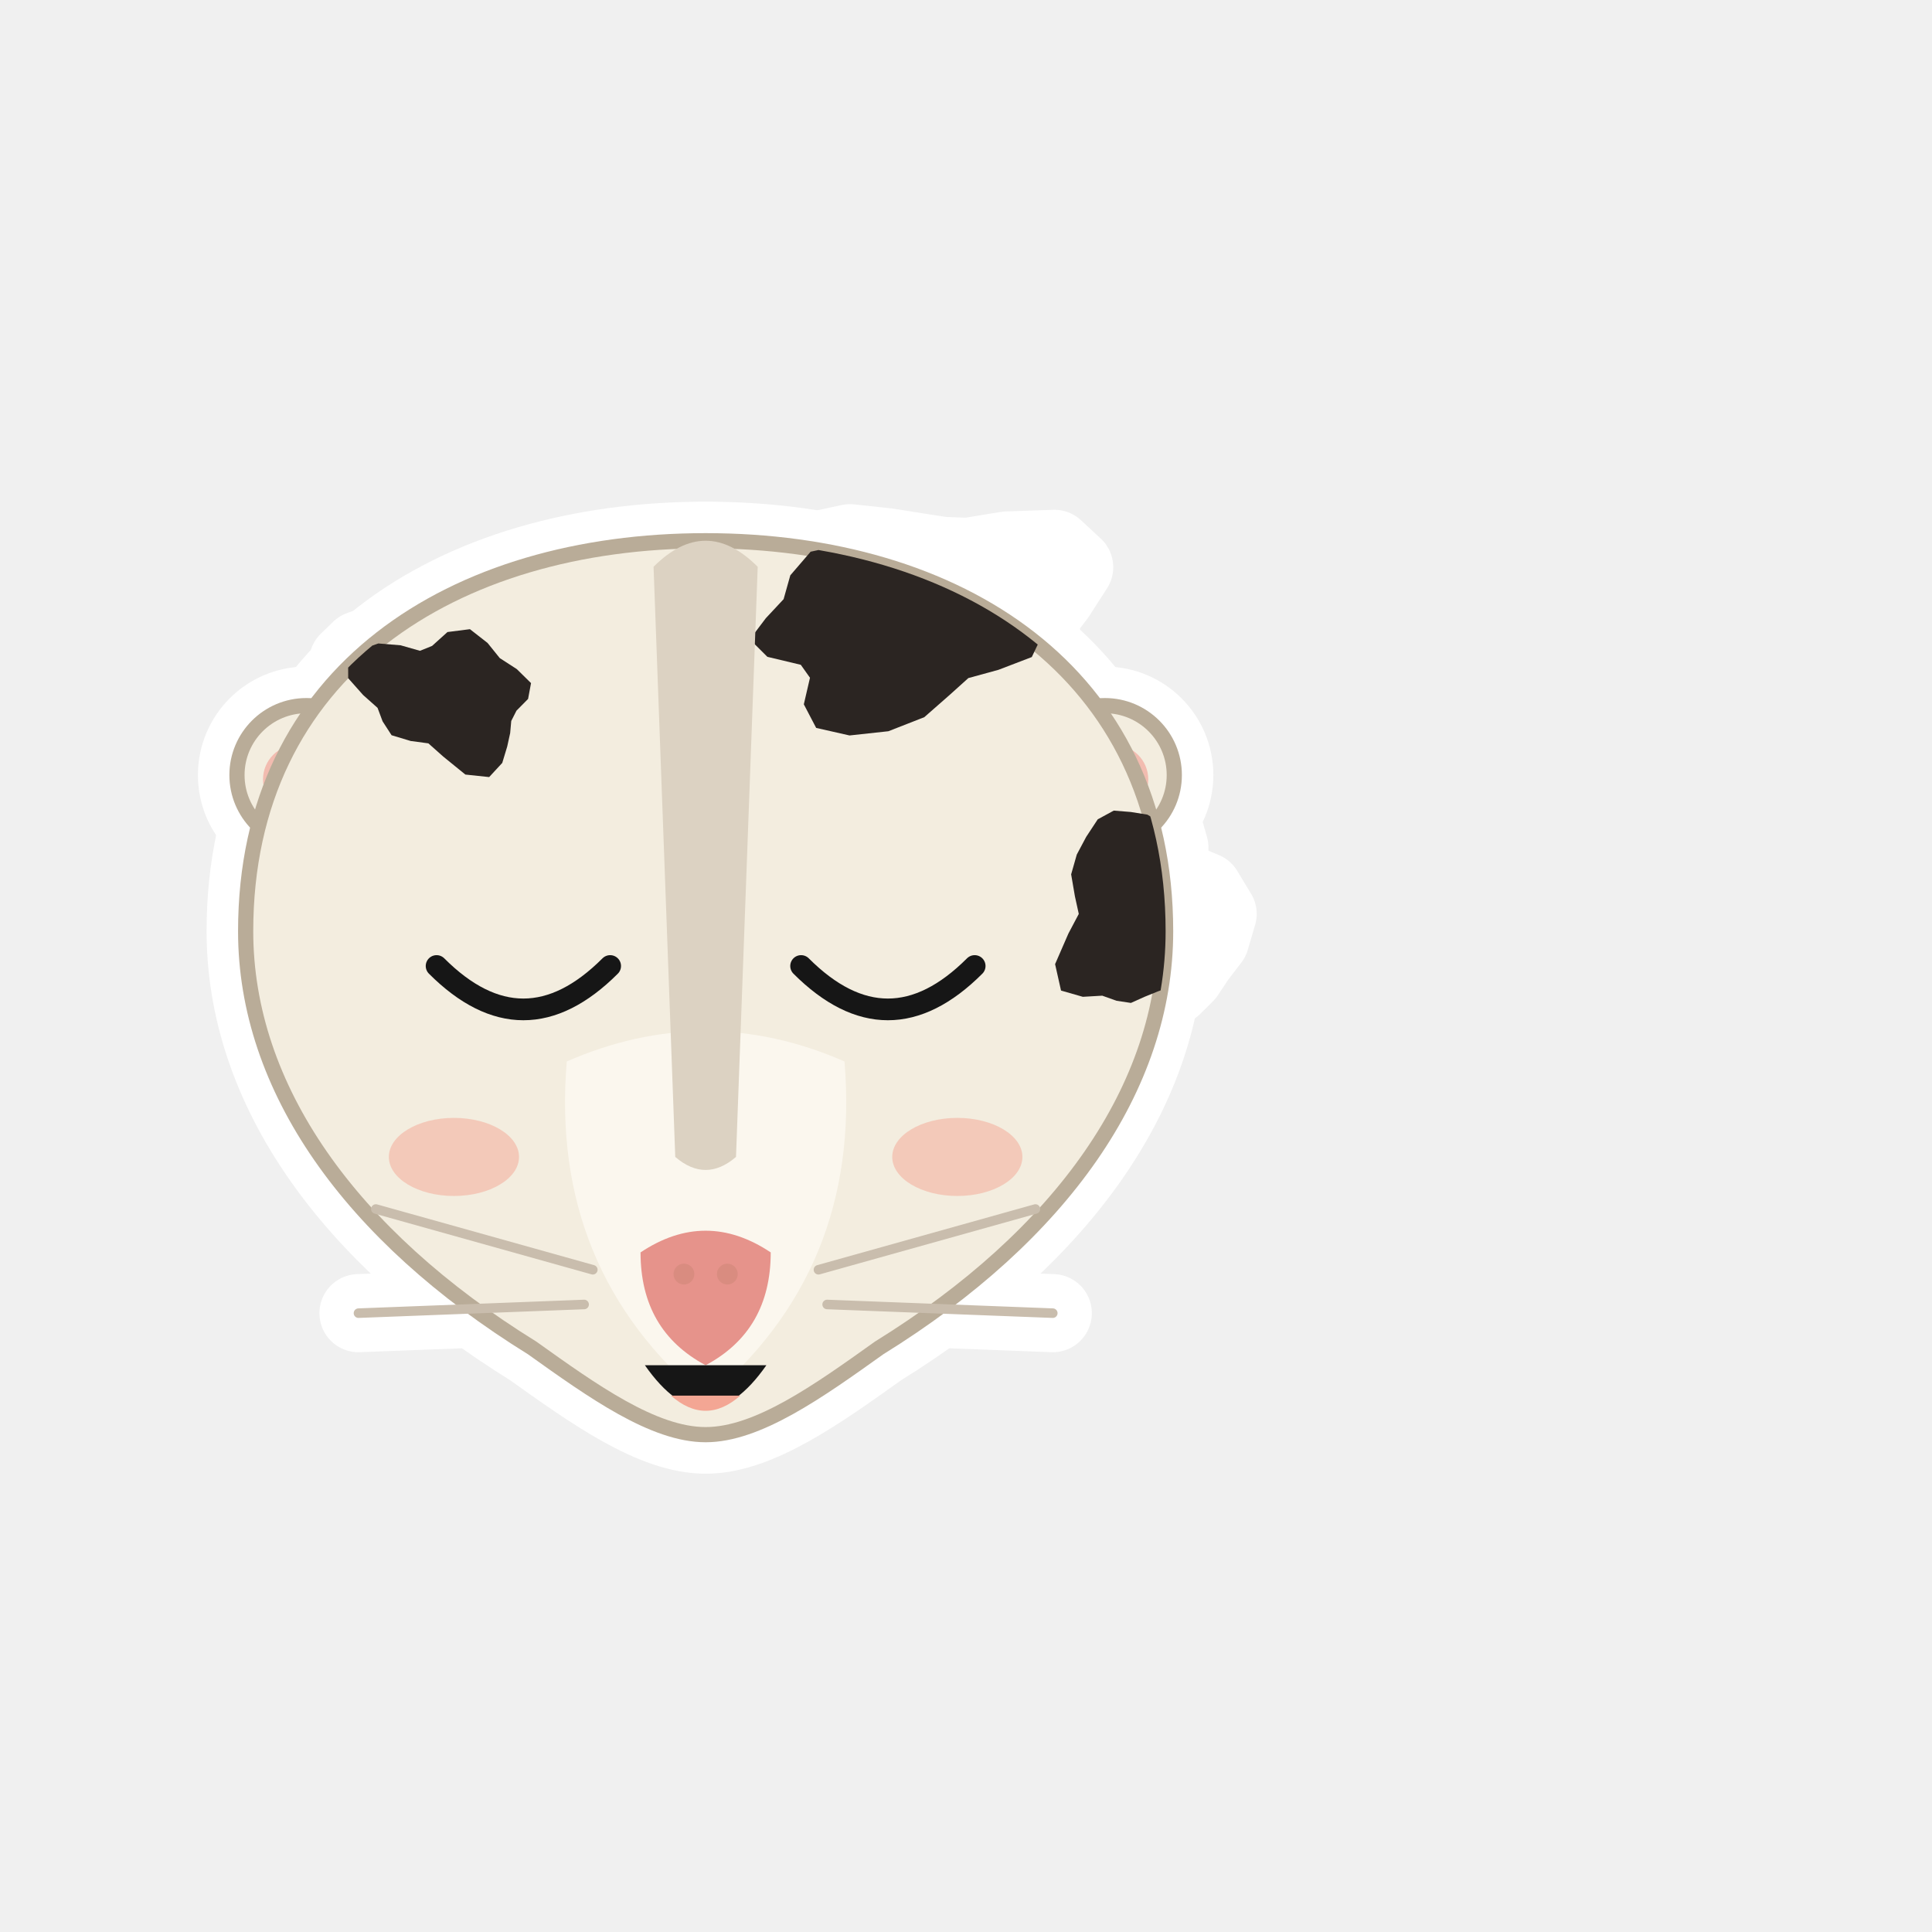
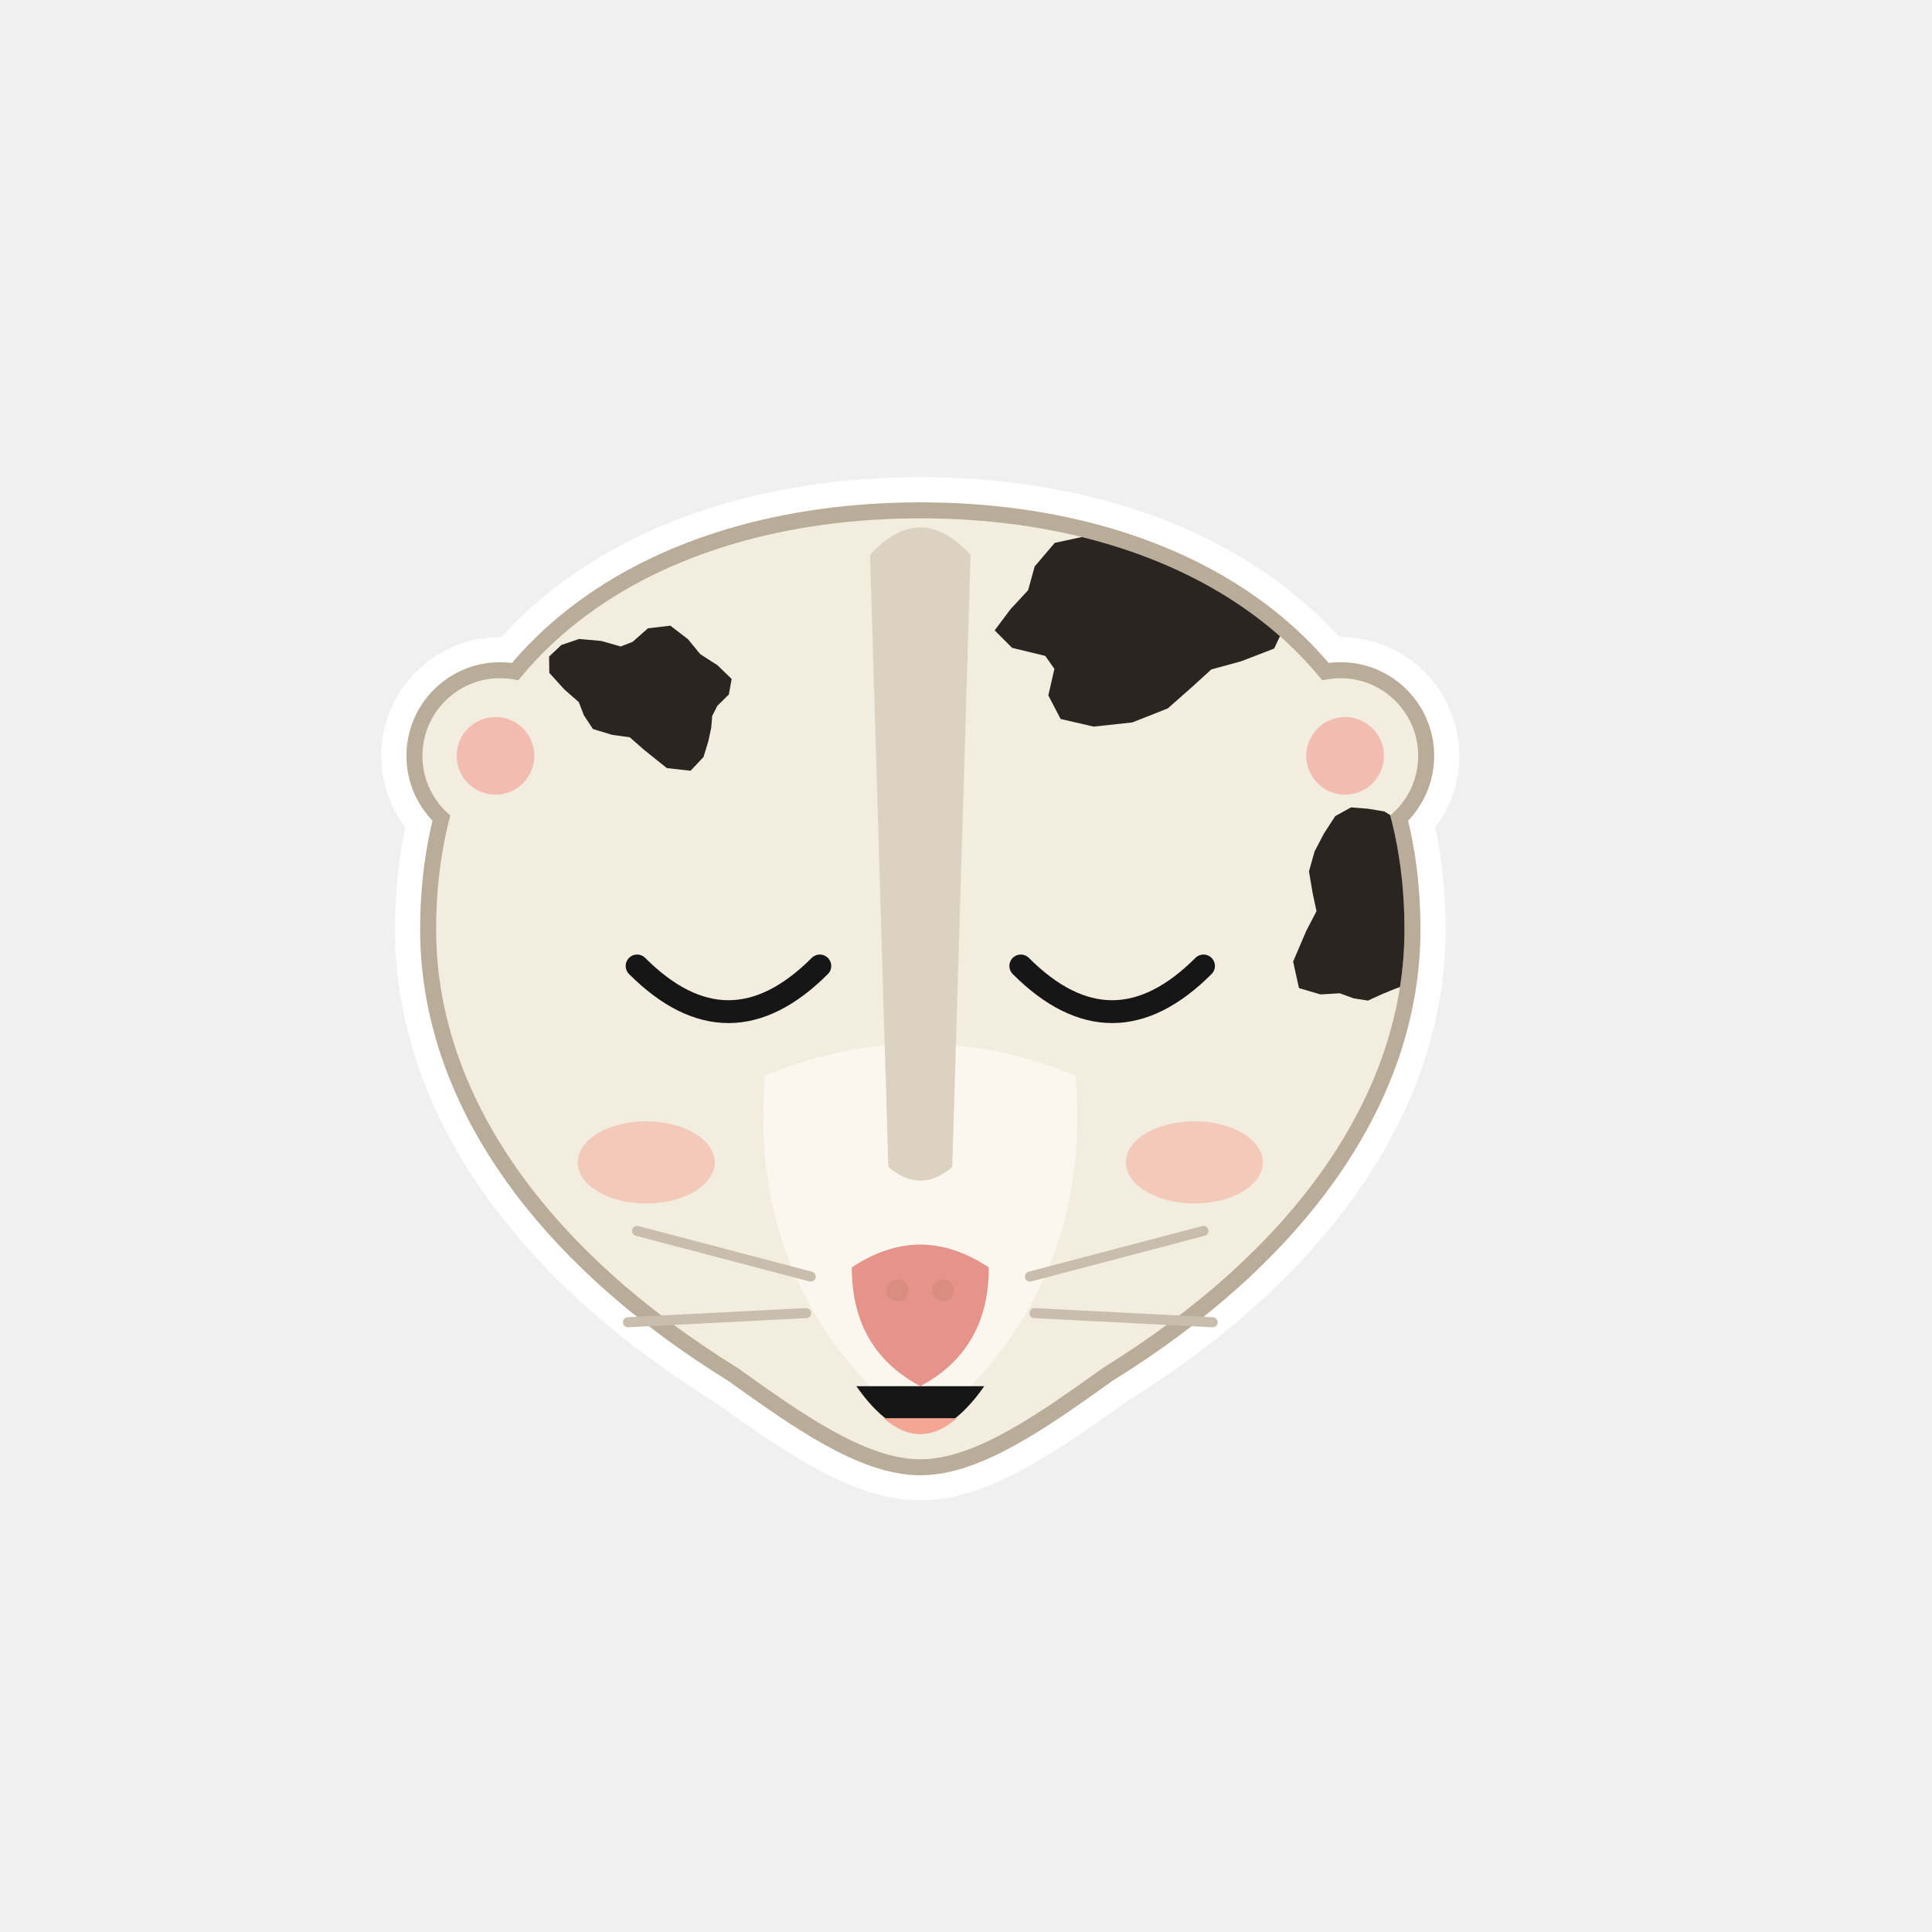
<svg xmlns="http://www.w3.org/2000/svg" viewBox="0 0 512 512" width="512" height="512">
-   <g transform="translate(-43.00 69.70) scale(1.15)">
-     <g stroke="#FFFFFF" stroke-width="18" stroke-linejoin="round" stroke-linecap="round" fill="#FFFFFF">
-       <g transform="rotate(0 200 165)">
-         <circle cx="108" cy="118" r="16" stroke-linejoin="round" />
-         <circle cx="106" cy="119" r="8" />
-         <circle cx="292" cy="118" r="16" stroke-linejoin="round" />
-         <circle cx="294" cy="119" r="8" />
-         <path d="M94 154C94 94 142 64 200 64C258 64 306 94 306 154C306 190 282 224 240 250C226 260 212 270 200 270C188 270 174 260 160 250C118 224 94 190 94 154Z" stroke-linejoin="round" />
-         <g>
-           <path d="M281.52 84L276.69 88.12L276.28 92.58L273.11 96.72L264.99 98L257.8 98.42L252.73 101.35L246 105.12L237.24 106.57L228.27 105.66L221.11 102.36L219.46 96.45L222.12 90.76L220.67 87.4L213.52 84L210.4 79.22L215.02 75.22L219.94 71.78L222.59 66.73L228.3 62.38L237.6 62.35L246 65.12L252.37 67.57L257.77 69.62L263.51 71.08L272.62 71.51L283.39 73.41L286.97 78.5Z" transform="rotate(-12 246 84)" />
-           <path d="M156.18 100L156.9 102.7L157.32 105.84L157.54 109.79L155.82 113.89L150.47 115.22L144.26 113.07L140 111.38L136 112.26L131.39 112.52L128.35 110.22L126.2 107.7L122.05 106.05L117.5 103.59L116.18 100L117.9 96.47L121.29 93.69L126.27 92.33L130.88 92L133.12 89.99L135.36 85.77L140 83.38L144.9 84.97L148.74 87.29L153.29 88.33L157.48 90.24L158.09 93.9L156.5 97.36Z" transform="rotate(20 140 100)" />
-           <path d="M317.99 150L316.3 155.74L313.06 159.97L310.55 163.76L307.65 166.64L304.25 167.84L301.17 169.09L298 170.51L294.68 170.01L291.4 168.84L286.92 169.1L281.9 167.66L280.53 161.57L283.6 154.52L285.99 150L285.1 145.95L284.23 140.88L285.53 136.32L287.7 132.24L290.36 128.2L294.05 126.19L298 126.51L301.8 127.12L305.29 129.19L306.87 134.7L306.92 140.22L309.36 142.48L314.8 144.73Z" transform="rotate(0 298 150)" />
-         </g>
-         <path d="M168 184Q200 170 232 184Q236 232 200 262Q164 232 168 184Z" />
-         <path d="M188 70Q200 58 212 70L207 206Q200 212 193 206Z" />
-         <path d="M185 228Q200 218 215 228Q215 246 200 254Q185 246 185 228Z" />
-         <circle cx="195" cy="233" r="2.4" />
-         <circle cx="205" cy="233" r="2.4" />
-         <path d="M186 254Q200 274 214 254Z" />
-         <path d="M192 261Q200 268 208 261Z" />
-         <path d="M174 232L124 218M172 240L120 242" stroke-linecap="round" />
-         <path d="M226 232L276 218M228 240L280 242" stroke-linecap="round" />
-         <ellipse cx="142" cy="206" rx="15" ry="9" />
-         <ellipse cx="258" cy="206" rx="15" ry="9" />
-         <path d="M138 162Q158 182 178 162" stroke-linecap="round" />
-         <path d="M222 162Q242 182 262 162" stroke-linecap="round" />
+   <g transform="translate(1.79 59.89) scale(1.2105)">
+     <g fill="#FFFFFF" stroke="#FFFFFF" stroke-width="18" stroke-linejoin="round" stroke-linecap="round">
+       <g>
+         <path d="M94 154C94 94 142 64 200 64C258 64 306 94 306 154C306 190 282 224 240 250C226 260 212 270 200 270C188 270 174 260 160 250C118 224 94 190 94 154Z" />
+         <path d="M91 116a17 17 0 1 0 34 0a17 17 0 1 0 -34 0Z" />
+         <path d="M275 116a17 17 0 1 0 34 0a17 17 0 1 0 -34 0Z" />
      </g>
    </g>
-     <g transform="rotate(0 200 165)">
+     <g>
+       <path d="M94 154C94 94 142 64 200 64C258 64 306 94 306 154C306 190 282 224 240 250C226 260 212 270 200 270C188 270 174 260 160 250C118 224 94 190 94 154Z" fill="#B9AC98" stroke="#B9AC98" stroke-width="7" stroke-linejoin="round" />
+       <path d="M91 116a17 17 0 1 0 34 0a17 17 0 1 0 -34 0Z" fill="#B9AC98" stroke="#B9AC98" stroke-width="7" stroke-linejoin="round" />
+       <path d="M275 116a17 17 0 1 0 34 0a17 17 0 1 0 -34 0Z" fill="#B9AC98" stroke="#B9AC98" stroke-width="7" stroke-linejoin="round" />
+       <path d="M94 154C94 94 142 64 200 64C258 64 306 94 306 154C306 190 282 224 240 250C226 260 212 270 200 270C188 270 174 260 160 250C118 224 94 190 94 154Z" fill="#F3EDDF" />
+       <path d="M91 116a17 17 0 1 0 34 0a17 17 0 1 0 -34 0Z" fill="#F3EDDF" />
+       <path d="M275 116a17 17 0 1 0 34 0a17 17 0 1 0 -34 0Z" fill="#F3EDDF" />
+       <circle cx="107" cy="116" r="8.5" fill="#F2BCB0" />
+       <circle cx="293" cy="116" r="8.5" fill="#F2BCB0" />
      <defs>
-         <clipPath id="h36">
+         <clipPath id="h87">
          <path d="M94 154C94 94 142 64 200 64C258 64 306 94 306 154C306 190 282 224 240 250C226 260 212 270 200 270C188 270 174 260 160 250C118 224 94 190 94 154Z" />
        </clipPath>
      </defs>
-       <circle cx="108" cy="118" r="16" fill="#F3EDDF" stroke="#B9AC98" stroke-width="3.5" stroke-linejoin="round" />
-       <circle cx="106" cy="119" r="8" fill="#F2BCB0" />
-       <circle cx="292" cy="118" r="16" fill="#F3EDDF" stroke="#B9AC98" stroke-width="3.5" stroke-linejoin="round" />
-       <circle cx="294" cy="119" r="8" fill="#F2BCB0" />
-       <path d="M94 154C94 94 142 64 200 64C258 64 306 94 306 154C306 190 282 224 240 250C226 260 212 270 200 270C188 270 174 260 160 250C118 224 94 190 94 154Z" fill="#F3EDDF" stroke="#B9AC98" stroke-width="3.5" stroke-linejoin="round" />
-       <g clip-path="url(#h36)">
-         <path d="M281.52 84L276.69 88.12L276.28 92.58L273.11 96.72L264.99 98L257.8 98.42L252.73 101.35L246 105.12L237.24 106.57L228.27 105.66L221.11 102.36L219.46 96.45L222.12 90.76L220.67 87.4L213.52 84L210.4 79.22L215.02 75.22L219.94 71.78L222.59 66.73L228.3 62.38L237.6 62.35L246 65.12L252.37 67.57L257.77 69.62L263.51 71.08L272.62 71.51L283.39 73.41L286.97 78.5Z" fill="#2B2522" transform="rotate(-12 246 84)" />
-         <path d="M156.18 100L156.9 102.7L157.32 105.84L157.54 109.79L155.82 113.89L150.47 115.22L144.26 113.07L140 111.38L136 112.26L131.39 112.52L128.35 110.22L126.2 107.7L122.05 106.05L117.5 103.59L116.18 100L117.9 96.47L121.29 93.69L126.27 92.33L130.88 92L133.12 89.99L135.36 85.77L140 83.38L144.9 84.97L148.74 87.29L153.29 88.33L157.48 90.24L158.09 93.9L156.5 97.36Z" fill="#2B2522" transform="rotate(20 140 100)" />
-         <path d="M317.99 150L316.3 155.74L313.06 159.97L310.55 163.76L307.65 166.64L304.25 167.84L301.17 169.09L298 170.51L294.68 170.01L291.4 168.84L286.92 169.1L281.9 167.66L280.53 161.57L283.6 154.52L285.99 150L285.1 145.95L284.23 140.88L285.53 136.32L287.7 132.24L290.36 128.2L294.05 126.19L298 126.51L301.8 127.12L305.29 129.19L306.87 134.7L306.92 140.22L309.36 142.48L314.8 144.73Z" fill="#2B2522" transform="rotate(0 298 150)" />
+       <g clip-path="url(#h87)">
+         <path d="M283.43 86L278.89 89.91L278.5 94.15L275.51 98.08L267.87 99.3L261.11 99.69L256.34 102.48L250 106.06L241.76 107.44L233.31 106.58L226.58 103.44L225.02 97.83L227.53 92.43L226.16 89.23L219.43 86L216.49 81.46L220.84 77.66L225.48 74.39L227.97 69.59L233.34 65.46L242.09 65.43L250 68.06L256 70.4L261.08 72.34L266.48 73.73L275.06 74.14L285.19 75.94L288.56 80.77Z" fill="#2B2522" transform="rotate(-12 250 86)" />
+         <path d="M155.37 102L156.05 104.51L156.46 107.42L156.66 111.09L155.03 114.9L149.95 116.13L144.05 114.14L140 112.57L136.2 113.39L131.82 113.63L128.93 111.49L126.89 109.15L122.95 107.62L118.63 105.34L117.37 102L119.01 98.72L122.22 96.14L126.95 94.88L131.34 94.57L133.46 92.71L135.59 88.79L140 86.57L144.66 88.04L148.3 90.2L152.63 91.17L156.6 92.94L157.19 96.34L155.67 99.55Z" fill="#2B2522" transform="rotate(20 140 102)" />
+         <path d="M316.74 150L315.16 155.48L312.12 159.52L309.76 163.13L307.05 165.88L303.86 167.03L300.97 168.22L298 169.58L294.89 169.1L291.82 167.98L287.61 168.23L282.9 166.85L281.62 161.04L284.5 154.31L286.74 150L285.91 146.14L285.09 141.3L286.31 136.94L288.34 133.05L290.84 129.19L294.3 127.28L298 127.58L301.56 128.16L304.83 130.14L306.32 135.4L306.36 140.67L308.65 142.82L313.75 144.97Z" fill="#2B2522" transform="rotate(0 298 150)" />
      </g>
-       <path d="M168 184Q200 170 232 184Q236 232 200 262Q164 232 168 184Z" fill="#FBF7EE" />
-       <path d="M188 70Q200 58 212 70L207 206Q200 212 193 206Z" fill="#DCD2C2" />
+       <path d="M166 186Q200 172 234 186Q238 234 200 264Q162 234 166 186Z" fill="#FBF7EE" />
+       <path d="M189 72Q200 60 211 72L207 206Q200 212 193 206Z" fill="#DCD2C2" />
      <path d="M185 228Q200 218 215 228Q215 246 200 254Q185 246 185 228Z" fill="#E6938B" />
      <circle cx="195" cy="233" r="2.4" fill="#D98C80" />
      <circle cx="205" cy="233" r="2.4" fill="#D98C80" />
      <path d="M186 254Q200 274 214 254Z" fill="#161616" />
      <path d="M192 261Q200 268 208 261Z" fill="#F3A694" />
-       <path d="M174 232L124 218M172 240L120 242" fill="none" stroke="#C9BDAD" stroke-width="2.2" stroke-linecap="round" />
-       <path d="M226 232L276 218M228 240L280 242" fill="none" stroke="#C9BDAD" stroke-width="2.2" stroke-linecap="round" />
-       <ellipse cx="142" cy="206" rx="15" ry="9" fill="#F3A694" opacity="0.5" />
-       <ellipse cx="258" cy="206" rx="15" ry="9" fill="#F3A694" opacity="0.5" />
+       <path d="M176 230L138 220M175 238L136 240" fill="none" stroke="#C9BDAD" stroke-width="2.2" stroke-linecap="round" />
+       <path d="M224 230L262 220M225 238L264 240" fill="none" stroke="#C9BDAD" stroke-width="2.2" stroke-linecap="round" />
+       <ellipse cx="140" cy="205" rx="15" ry="9" fill="#F3A694" opacity="0.5" />
+       <ellipse cx="260" cy="205" rx="15" ry="9" fill="#F3A694" opacity="0.5" />
      <path d="M138 162Q158 182 178 162" fill="none" stroke="#161616" stroke-width="5" stroke-linecap="round" />
      <path d="M222 162Q242 182 262 162" fill="none" stroke="#161616" stroke-width="5" stroke-linecap="round" />
    </g>
  </g>
</svg>
